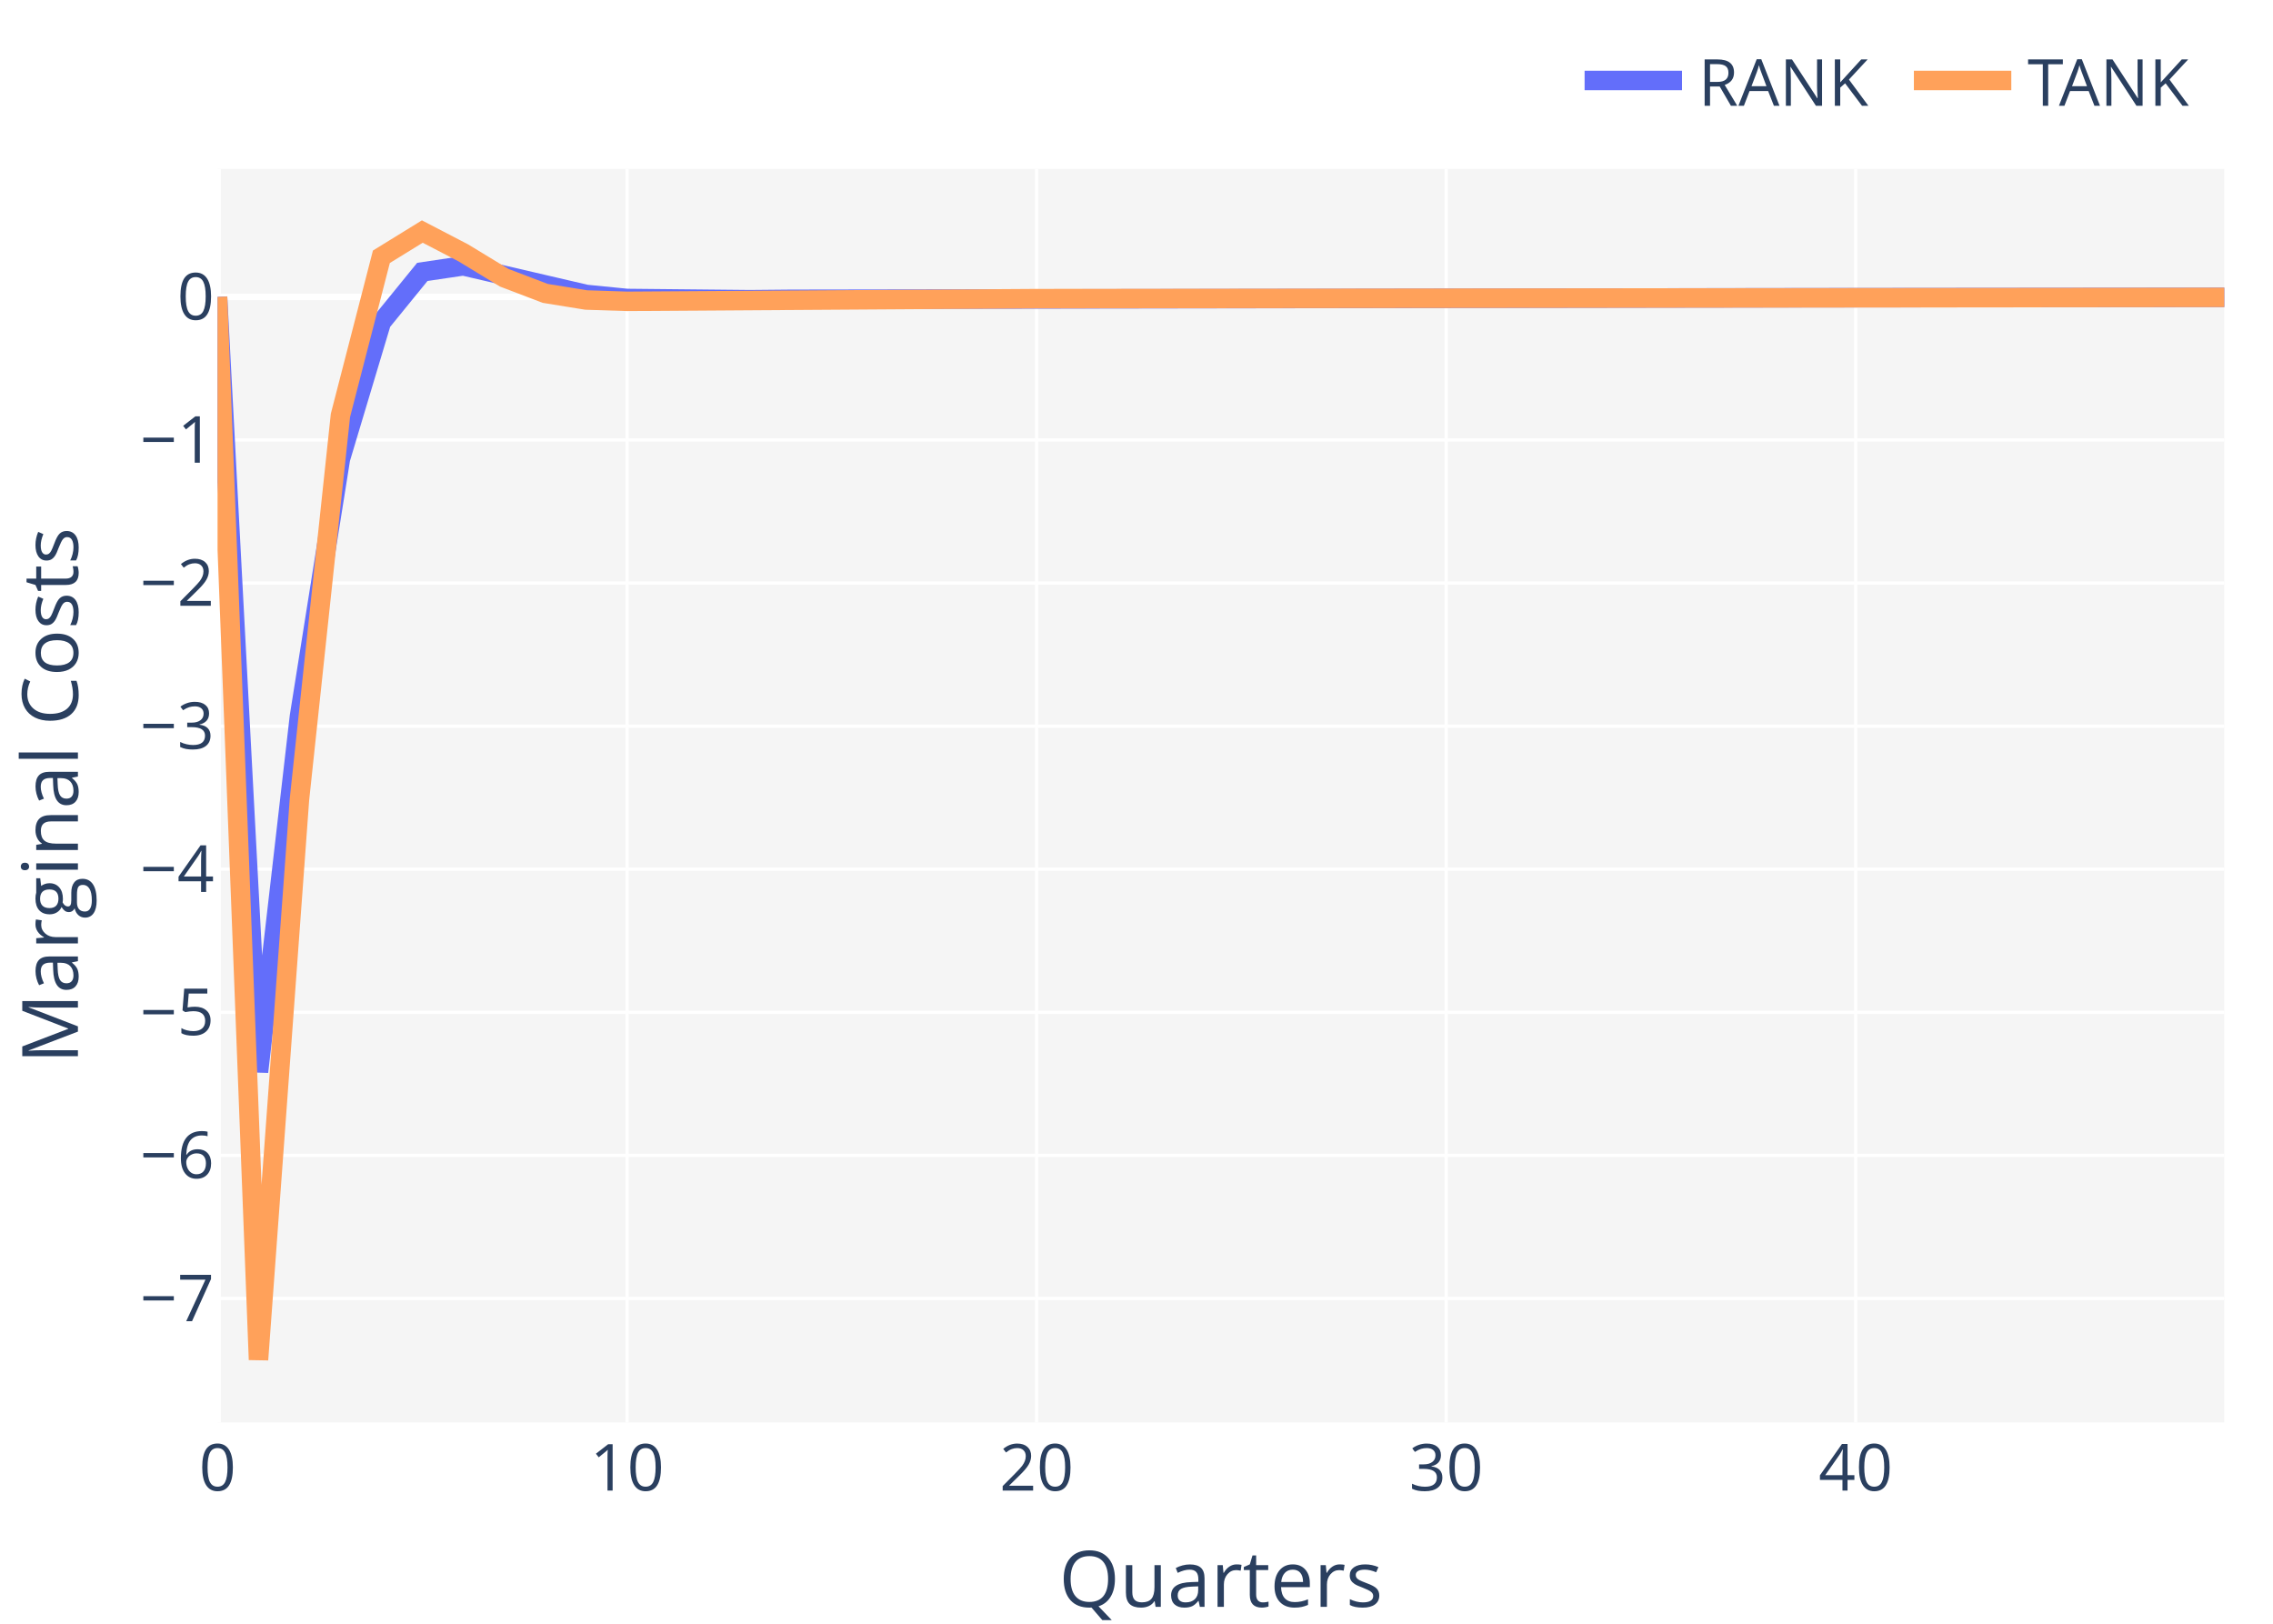
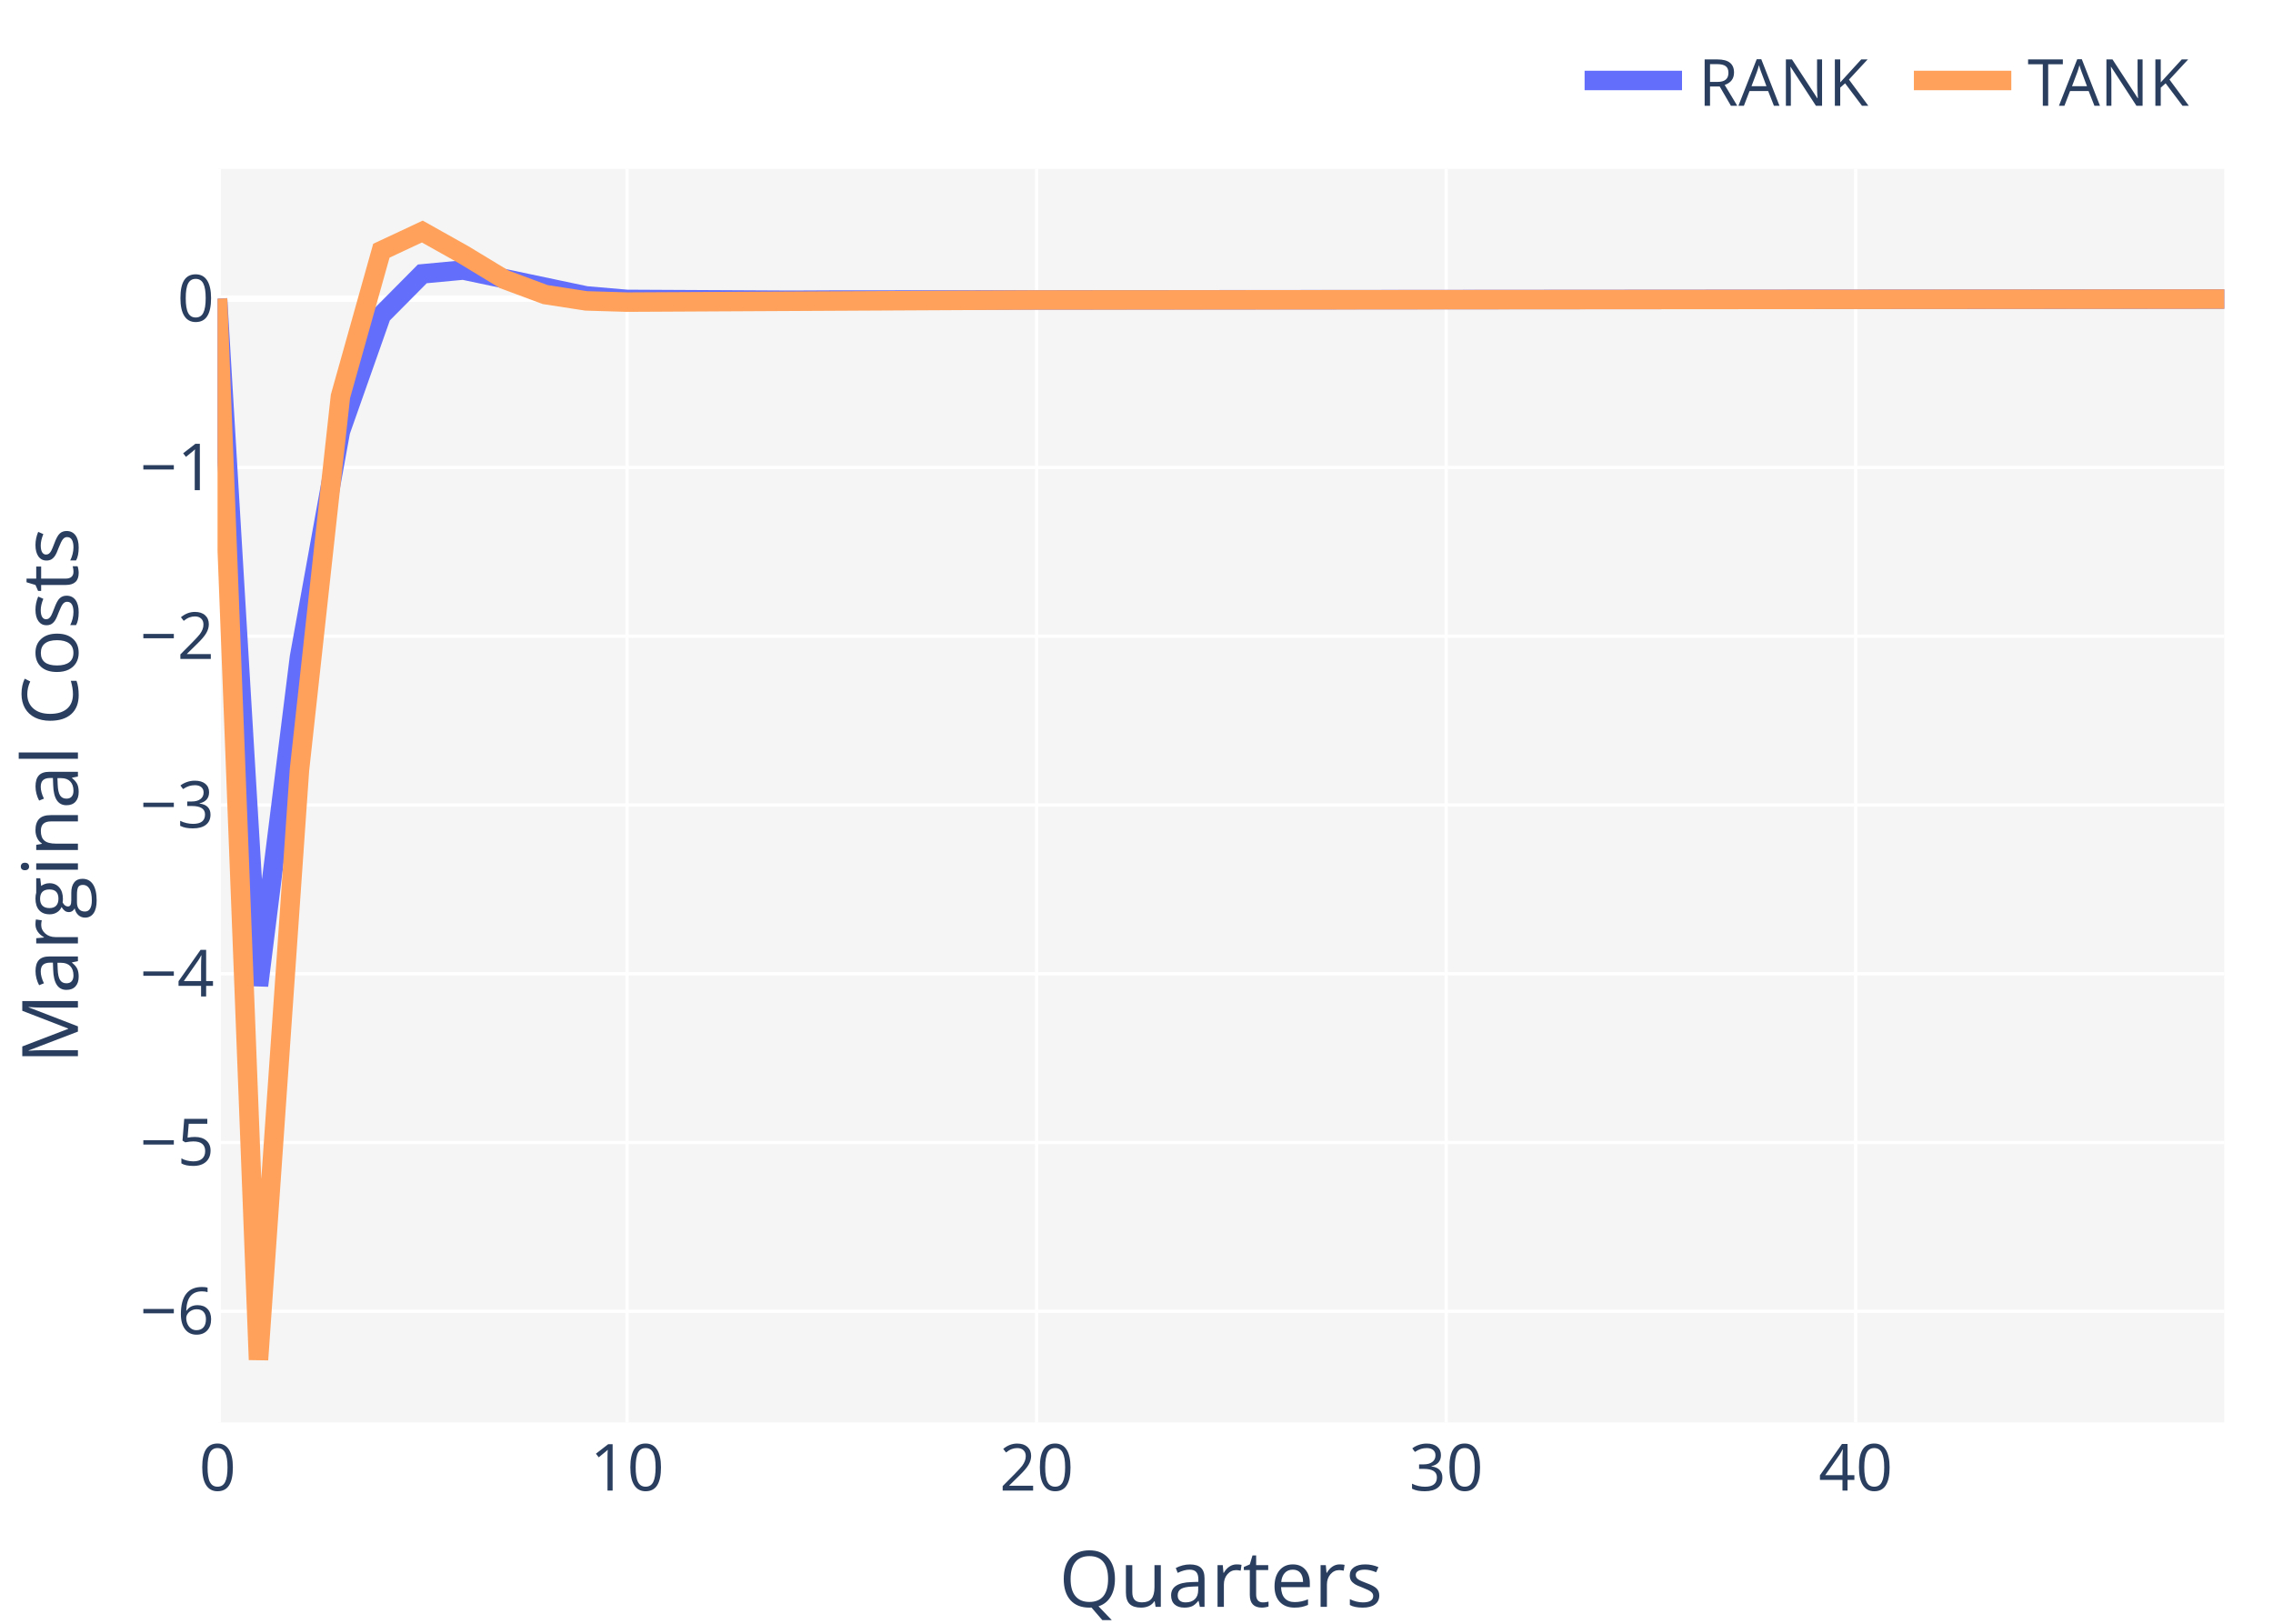
<svg xmlns="http://www.w3.org/2000/svg" class="main-svg" width="700" height="500" style="" viewBox="0 0 700 500">
  <rect x="0" y="0" width="700" height="500" style="fill: rgb(255, 255, 255); fill-opacity: 1;" />
-   <defs id="defs-d32722">
+   <defs id="defs-20f033">
    <g class="clips">
-       <clipPath id="clipd32722xyplot" class="plotclip">
+       <clipPath id="clip20f033xyplot" class="plotclip">
        <rect width="618" height="386" />
      </clipPath>
-       <clipPath class="axesclip" id="clipd32722x">
+       <clipPath class="axesclip" id="clip20f033x">
        <rect x="67" y="0" width="618" height="500" />
      </clipPath>
-       <clipPath class="axesclip" id="clipd32722y">
+       <clipPath class="axesclip" id="clip20f033y">
        <rect x="0" y="52" width="700" height="386" />
      </clipPath>
-       <clipPath class="axesclip" id="clipd32722xy">
+       <clipPath class="axesclip" id="clip20f033xy">
        <rect x="67" y="52" width="618" height="386" />
      </clipPath>
    </g>
    <g class="gradients" />
    <g class="patterns" />
  </defs>
  <g class="bglayer">
    <rect class="bg" x="67" y="52" width="618" height="386" style="fill: rgb(245, 245, 245); fill-opacity: 1; stroke-width: 0;" />
  </g>
  <g class="layer-below">
    <g class="imagelayer" />
    <g class="shapelayer" />
  </g>
  <g class="cartesianlayer">
    <g class="subplot xy">
      <g class="layer-subplot">
        <g class="shapelayer" />
        <g class="imagelayer" />
      </g>
      <g class="minor-gridlayer">
        <g class="x" />
        <g class="y" />
      </g>
      <g class="gridlayer">
        <g class="x">
          <path class="xgrid crisp" transform="translate(193.12,0)" d="M0,52v386" style="stroke: rgb(255, 255, 255); stroke-opacity: 1; stroke-width: 1px;" />
          <path class="xgrid crisp" transform="translate(319.24,0)" d="M0,52v386" style="stroke: rgb(255, 255, 255); stroke-opacity: 1; stroke-width: 1px;" />
          <path class="xgrid crisp" transform="translate(445.37,0)" d="M0,52v386" style="stroke: rgb(255, 255, 255); stroke-opacity: 1; stroke-width: 1px;" />
          <path class="xgrid crisp" transform="translate(571.49,0)" d="M0,52v386" style="stroke: rgb(255, 255, 255); stroke-opacity: 1; stroke-width: 1px;" />
        </g>
        <g class="y">
-           <path class="ygrid crisp" transform="translate(0,399.84)" d="M67,0h618" style="stroke: rgb(255, 255, 255); stroke-opacity: 1; stroke-width: 1px;" />
-           <path class="ygrid crisp" transform="translate(0,355.78)" d="M67,0h618" style="stroke: rgb(255, 255, 255); stroke-opacity: 1; stroke-width: 1px;" />
-           <path class="ygrid crisp" transform="translate(0,311.72)" d="M67,0h618" style="stroke: rgb(255, 255, 255); stroke-opacity: 1; stroke-width: 1px;" />
-           <path class="ygrid crisp" transform="translate(0,267.66)" d="M67,0h618" style="stroke: rgb(255, 255, 255); stroke-opacity: 1; stroke-width: 1px;" />
-           <path class="ygrid crisp" transform="translate(0,223.6)" d="M67,0h618" style="stroke: rgb(255, 255, 255); stroke-opacity: 1; stroke-width: 1px;" />
-           <path class="ygrid crisp" transform="translate(0,179.54)" d="M67,0h618" style="stroke: rgb(255, 255, 255); stroke-opacity: 1; stroke-width: 1px;" />
-           <path class="ygrid crisp" transform="translate(0,135.48)" d="M67,0h618" style="stroke: rgb(255, 255, 255); stroke-opacity: 1; stroke-width: 1px;" />
+           <path class="ygrid crisp" transform="translate(0,403.79)" d="M67,0h618" style="stroke: rgb(255, 255, 255); stroke-opacity: 1; stroke-width: 1px;" />
+           <path class="ygrid crisp" transform="translate(0,351.82)" d="M67,0h618" style="stroke: rgb(255, 255, 255); stroke-opacity: 1; stroke-width: 1px;" />
+           <path class="ygrid crisp" transform="translate(0,299.85)" d="M67,0h618" style="stroke: rgb(255, 255, 255); stroke-opacity: 1; stroke-width: 1px;" />
+           <path class="ygrid crisp" transform="translate(0,247.88)" d="M67,0h618" style="stroke: rgb(255, 255, 255); stroke-opacity: 1; stroke-width: 1px;" />
+           <path class="ygrid crisp" transform="translate(0,195.91)" d="M67,0h618" style="stroke: rgb(255, 255, 255); stroke-opacity: 1; stroke-width: 1px;" />
+           <path class="ygrid crisp" transform="translate(0,143.94)" d="M67,0h618" style="stroke: rgb(255, 255, 255); stroke-opacity: 1; stroke-width: 1px;" />
        </g>
      </g>
      <g class="zerolinelayer">
        <path class="xzl zl crisp" transform="translate(67,0)" d="M0,52v386" style="stroke: rgb(255, 255, 255); stroke-opacity: 1; stroke-width: 2px;" />
-         <path class="yzl zl crisp" transform="translate(0,91.42)" d="M67,0h618" style="stroke: rgb(255, 255, 255); stroke-opacity: 1; stroke-width: 2px;" />
+         <path class="yzl zl crisp" transform="translate(0,91.97)" d="M67,0h618" style="stroke: rgb(255, 255, 255); stroke-opacity: 1; stroke-width: 2px;" />
      </g>
      <path class="xlines-below" />
      <path class="ylines-below" />
      <g class="overlines-below" />
      <g class="xaxislayer-below" />
      <g class="yaxislayer-below" />
      <g class="overaxes-below" />
-       <g class="plot" transform="translate(67,52)" clip-path="url(#clipd32722xyplot)">
+       <g class="plot" transform="translate(67,52)" clip-path="url(#clip20f033xyplot)">
        <g class="scatterlayer mlayer">
-           <g class="trace scatter traceb2b697" style="stroke-miterlimit: 2; opacity: 1;">
+           <g class="trace scatter tracedd7d8e" style="stroke-miterlimit: 2; opacity: 1;">
            <g class="fills" />
            <g class="errorbars" />
            <g class="lines">
-               <path class="js-line" d="M0,39.42L12.61,278.05L25.22,168.6L37.84,89.28L50.45,47.22L63.06,31.73L75.67,29.86L113.51,38.66L126.12,39.91L163.96,40.29L176.57,40.17L479.27,39.7L491.88,39.68L618,39.56" style="vector-effect: non-scaling-stroke; fill: none; stroke: rgb(99, 110, 250); stroke-opacity: 1; stroke-width: 6px; opacity: 1;" />
+               <path class="js-line" d="M0,39.97L12.61,251.49L25.22,150.4L37.84,80.78L50.45,45.04L63.06,32.33L75.67,31.15L113.51,39.12L126.12,40.2L176.57,40.46L189.18,40.4L618,40.08" style="vector-effect: non-scaling-stroke; fill: none; stroke: rgb(99, 110, 250); stroke-opacity: 1; stroke-width: 6px; opacity: 1;" />
            </g>
            <g class="points" />
            <g class="text" />
          </g>
-           <g class="trace scatter tracede867f" style="stroke-miterlimit: 2; opacity: 1;">
+           <g class="trace scatter trace7535a4" style="stroke-miterlimit: 2; opacity: 1;">
            <g class="fills" />
            <g class="errorbars" />
            <g class="lines">
-               <path class="js-line" d="M0,39.42L12.61,366.7L25.22,194.19L37.84,75.93L50.45,27.07L63.06,19.3L75.67,25.86L88.29,33.53L100.9,38.34L113.51,40.38L126.12,40.79L252.24,39.96L264.86,39.95L618,39.57" style="vector-effect: non-scaling-stroke; fill: none; stroke: rgb(255, 161, 90); stroke-opacity: 1; stroke-width: 6px; opacity: 1;" />
+               <path class="js-line" d="M0,39.97L12.61,366.7L25.22,185.12L37.84,70.07L50.45,25.2L63.06,19.3L75.67,26.37L88.29,34.02L100.9,38.71L113.51,40.65L126.12,41.03L252.24,40.37L264.86,40.37L618,40.09" style="vector-effect: non-scaling-stroke; fill: none; stroke: rgb(255, 161, 90); stroke-opacity: 1; stroke-width: 6px; opacity: 1;" />
            </g>
            <g class="points" />
            <g class="text" />
          </g>
        </g>
      </g>
      <g class="overplot" />
      <path class="xlines-above crisp" d="M0,0" style="fill: none;" />
      <path class="ylines-above crisp" d="M0,0" style="fill: none;" />
      <g class="overlines-above" />
      <g class="xaxislayer-above">
        <g class="xtick">
          <text text-anchor="middle" x="0" y="459" transform="translate(67,0)" style="font-family: 'Open Sans', verdana, arial, sans-serif; font-size: 20px; fill: rgb(42, 63, 95); fill-opacity: 1; white-space: pre; opacity: 1;">0</text>
        </g>
        <g class="xtick">
          <text text-anchor="middle" x="0" y="459" style="font-family: 'Open Sans', verdana, arial, sans-serif; font-size: 20px; fill: rgb(42, 63, 95); fill-opacity: 1; white-space: pre; opacity: 1;" transform="translate(193.12,0)">10</text>
        </g>
        <g class="xtick">
          <text text-anchor="middle" x="0" y="459" style="font-family: 'Open Sans', verdana, arial, sans-serif; font-size: 20px; fill: rgb(42, 63, 95); fill-opacity: 1; white-space: pre; opacity: 1;" transform="translate(319.24,0)">20</text>
        </g>
        <g class="xtick">
          <text text-anchor="middle" x="0" y="459" style="font-family: 'Open Sans', verdana, arial, sans-serif; font-size: 20px; fill: rgb(42, 63, 95); fill-opacity: 1; white-space: pre; opacity: 1;" transform="translate(445.37,0)">30</text>
        </g>
        <g class="xtick">
          <text text-anchor="middle" x="0" y="459" style="font-family: 'Open Sans', verdana, arial, sans-serif; font-size: 20px; fill: rgb(42, 63, 95); fill-opacity: 1; white-space: pre; opacity: 1;" transform="translate(571.49,0)">40</text>
        </g>
      </g>
      <g class="yaxislayer-above">
        <g class="ytick">
-           <text text-anchor="end" x="66" y="7" transform="translate(0,399.84)" style="font-family: 'Open Sans', verdana, arial, sans-serif; font-size: 20px; fill: rgb(42, 63, 95); fill-opacity: 1; white-space: pre; opacity: 1;">−7</text>
+           <text text-anchor="end" x="66" y="7" transform="translate(0,403.79)" style="font-family: 'Open Sans', verdana, arial, sans-serif; font-size: 20px; fill: rgb(42, 63, 95); fill-opacity: 1; white-space: pre; opacity: 1;">−6</text>
        </g>
        <g class="ytick">
-           <text text-anchor="end" x="66" y="7" style="font-family: 'Open Sans', verdana, arial, sans-serif; font-size: 20px; fill: rgb(42, 63, 95); fill-opacity: 1; white-space: pre; opacity: 1;" transform="translate(0,355.78)">−6</text>
+           <text text-anchor="end" x="66" y="7" style="font-family: 'Open Sans', verdana, arial, sans-serif; font-size: 20px; fill: rgb(42, 63, 95); fill-opacity: 1; white-space: pre; opacity: 1;" transform="translate(0,351.82)">−5</text>
        </g>
        <g class="ytick">
-           <text text-anchor="end" x="66" y="7" style="font-family: 'Open Sans', verdana, arial, sans-serif; font-size: 20px; fill: rgb(42, 63, 95); fill-opacity: 1; white-space: pre; opacity: 1;" transform="translate(0,311.72)">−5</text>
+           <text text-anchor="end" x="66" y="7" style="font-family: 'Open Sans', verdana, arial, sans-serif; font-size: 20px; fill: rgb(42, 63, 95); fill-opacity: 1; white-space: pre; opacity: 1;" transform="translate(0,299.85)">−4</text>
        </g>
        <g class="ytick">
-           <text text-anchor="end" x="66" y="7" style="font-family: 'Open Sans', verdana, arial, sans-serif; font-size: 20px; fill: rgb(42, 63, 95); fill-opacity: 1; white-space: pre; opacity: 1;" transform="translate(0,267.66)">−4</text>
+           <text text-anchor="end" x="66" y="7" style="font-family: 'Open Sans', verdana, arial, sans-serif; font-size: 20px; fill: rgb(42, 63, 95); fill-opacity: 1; white-space: pre; opacity: 1;" transform="translate(0,247.88)">−3</text>
        </g>
        <g class="ytick">
-           <text text-anchor="end" x="66" y="7" style="font-family: 'Open Sans', verdana, arial, sans-serif; font-size: 20px; fill: rgb(42, 63, 95); fill-opacity: 1; white-space: pre; opacity: 1;" transform="translate(0,223.6)">−3</text>
+           <text text-anchor="end" x="66" y="7" style="font-family: 'Open Sans', verdana, arial, sans-serif; font-size: 20px; fill: rgb(42, 63, 95); fill-opacity: 1; white-space: pre; opacity: 1;" transform="translate(0,195.91)">−2</text>
        </g>
        <g class="ytick">
-           <text text-anchor="end" x="66" y="7" style="font-family: 'Open Sans', verdana, arial, sans-serif; font-size: 20px; fill: rgb(42, 63, 95); fill-opacity: 1; white-space: pre; opacity: 1;" transform="translate(0,179.54)">−2</text>
+           <text text-anchor="end" x="66" y="7" style="font-family: 'Open Sans', verdana, arial, sans-serif; font-size: 20px; fill: rgb(42, 63, 95); fill-opacity: 1; white-space: pre; opacity: 1;" transform="translate(0,143.94)">−1</text>
        </g>
        <g class="ytick">
-           <text text-anchor="end" x="66" y="7" style="font-family: 'Open Sans', verdana, arial, sans-serif; font-size: 20px; fill: rgb(42, 63, 95); fill-opacity: 1; white-space: pre; opacity: 1;" transform="translate(0,135.48)">−1</text>
-         </g>
-         <g class="ytick">
-           <text text-anchor="end" x="66" y="7" style="font-family: 'Open Sans', verdana, arial, sans-serif; font-size: 20px; fill: rgb(42, 63, 95); fill-opacity: 1; white-space: pre; opacity: 1;" transform="translate(0,91.42)">0</text>
+           <text text-anchor="end" x="66" y="7" style="font-family: 'Open Sans', verdana, arial, sans-serif; font-size: 20px; fill: rgb(42, 63, 95); fill-opacity: 1; white-space: pre; opacity: 1;" transform="translate(0,91.97)">0</text>
        </g>
      </g>
      <g class="overaxes-above" />
    </g>
  </g>
  <g class="polarlayer" />
  <g class="smithlayer" />
  <g class="ternarylayer" />
  <g class="geolayer" />
  <g class="funnelarealayer" />
  <g class="pielayer" />
  <g class="iciclelayer" />
  <g class="treemaplayer" />
  <g class="sunburstlayer" />
  <g class="glimages" />
-   <defs id="topdefs-d32722">
+   <defs id="topdefs-20f033">
    <g class="clips" />
-     <clipPath id="legendd32722">
+     <clipPath id="legend20f033">
      <rect width="202" height="39" x="0" y="0" />
    </clipPath>
  </defs>
  <g class="layer-above">
    <g class="imagelayer" />
    <g class="shapelayer" />
  </g>
  <g class="infolayer">
    <g class="legend" pointer-events="all" transform="translate(483,5.28)">
      <rect class="bg" shape-rendering="crispEdges" width="202" height="39" x="0" y="0" style="stroke: rgb(68, 68, 68); stroke-opacity: 1; fill: rgb(255, 255, 255); fill-opacity: 1; stroke-width: 0px;" />
-       <g class="scrollbox" transform="" clip-path="url(#legendd32722)">
+       <g class="scrollbox" transform="" clip-path="url(#legend20f033)">
        <g class="groups" transform="">
          <g class="traces" transform="translate(0,19.5)" style="opacity: 1;">
            <text class="legendtext" text-anchor="start" x="40" y="7.8" style="font-family: 'Open Sans', verdana, arial, sans-serif; font-size: 20px; fill: rgb(42, 63, 95); fill-opacity: 1; white-space: pre;">RANK</text>
            <g class="layers" style="opacity: 1;">
              <g class="legendfill" />
              <g class="legendlines">
                <path class="js-line" d="M5,0h30" style="fill: none; stroke: rgb(99, 110, 250); stroke-opacity: 1; stroke-width: 6px;" />
              </g>
              <g class="legendsymbols">
                <g class="legendpoints" />
              </g>
            </g>
            <rect class="legendtoggle" x="0" y="-14.5" width="98.906" height="29" style="fill: rgb(0, 0, 0); fill-opacity: 0;" />
          </g>
        </g>
        <g class="groups" transform="translate(101.4062,0)">
          <g class="traces" transform="translate(0,19.5)" style="opacity: 1;">
            <text class="legendtext" text-anchor="start" x="40" y="7.8" style="font-family: 'Open Sans', verdana, arial, sans-serif; font-size: 20px; fill: rgb(42, 63, 95); fill-opacity: 1; white-space: pre;">TANK</text>
            <g class="layers" style="opacity: 1;">
              <g class="legendfill" />
              <g class="legendlines">
                <path class="js-line" d="M5,0h30" style="fill: none; stroke: rgb(255, 161, 90); stroke-opacity: 1; stroke-width: 6px;" />
              </g>
              <g class="legendsymbols">
                <g class="legendpoints" />
              </g>
            </g>
            <rect class="legendtoggle" x="0" y="-14.5" width="97.328" height="29" style="fill: rgb(0, 0, 0); fill-opacity: 0;" />
          </g>
        </g>
      </g>
      <rect class="scrollbar" rx="20" ry="3" width="0" height="0" x="0" y="0" style="fill: rgb(128, 139, 164); fill-opacity: 1;" />
    </g>
    <g class="g-gtitle" />
    <g class="g-xtitle">
      <text class="xtitle" x="376" y="494.8" text-anchor="middle" style="font-family: 'Open Sans', verdana, arial, sans-serif; font-size: 24px; fill: rgb(42, 63, 95); opacity: 1; font-weight: normal; white-space: pre;">Quarters</text>
    </g>
    <g class="g-ytitle" transform="translate(18.89355,0)">
      <text class="ytitle" transform="rotate(-90,5.10625,245)" x="5.106" y="245" text-anchor="middle" style="font-family: 'Open Sans', verdana, arial, sans-serif; font-size: 24px; fill: rgb(42, 63, 95); opacity: 1; font-weight: normal; white-space: pre;">Marginal Costs</text>
    </g>
  </g>
</svg>
